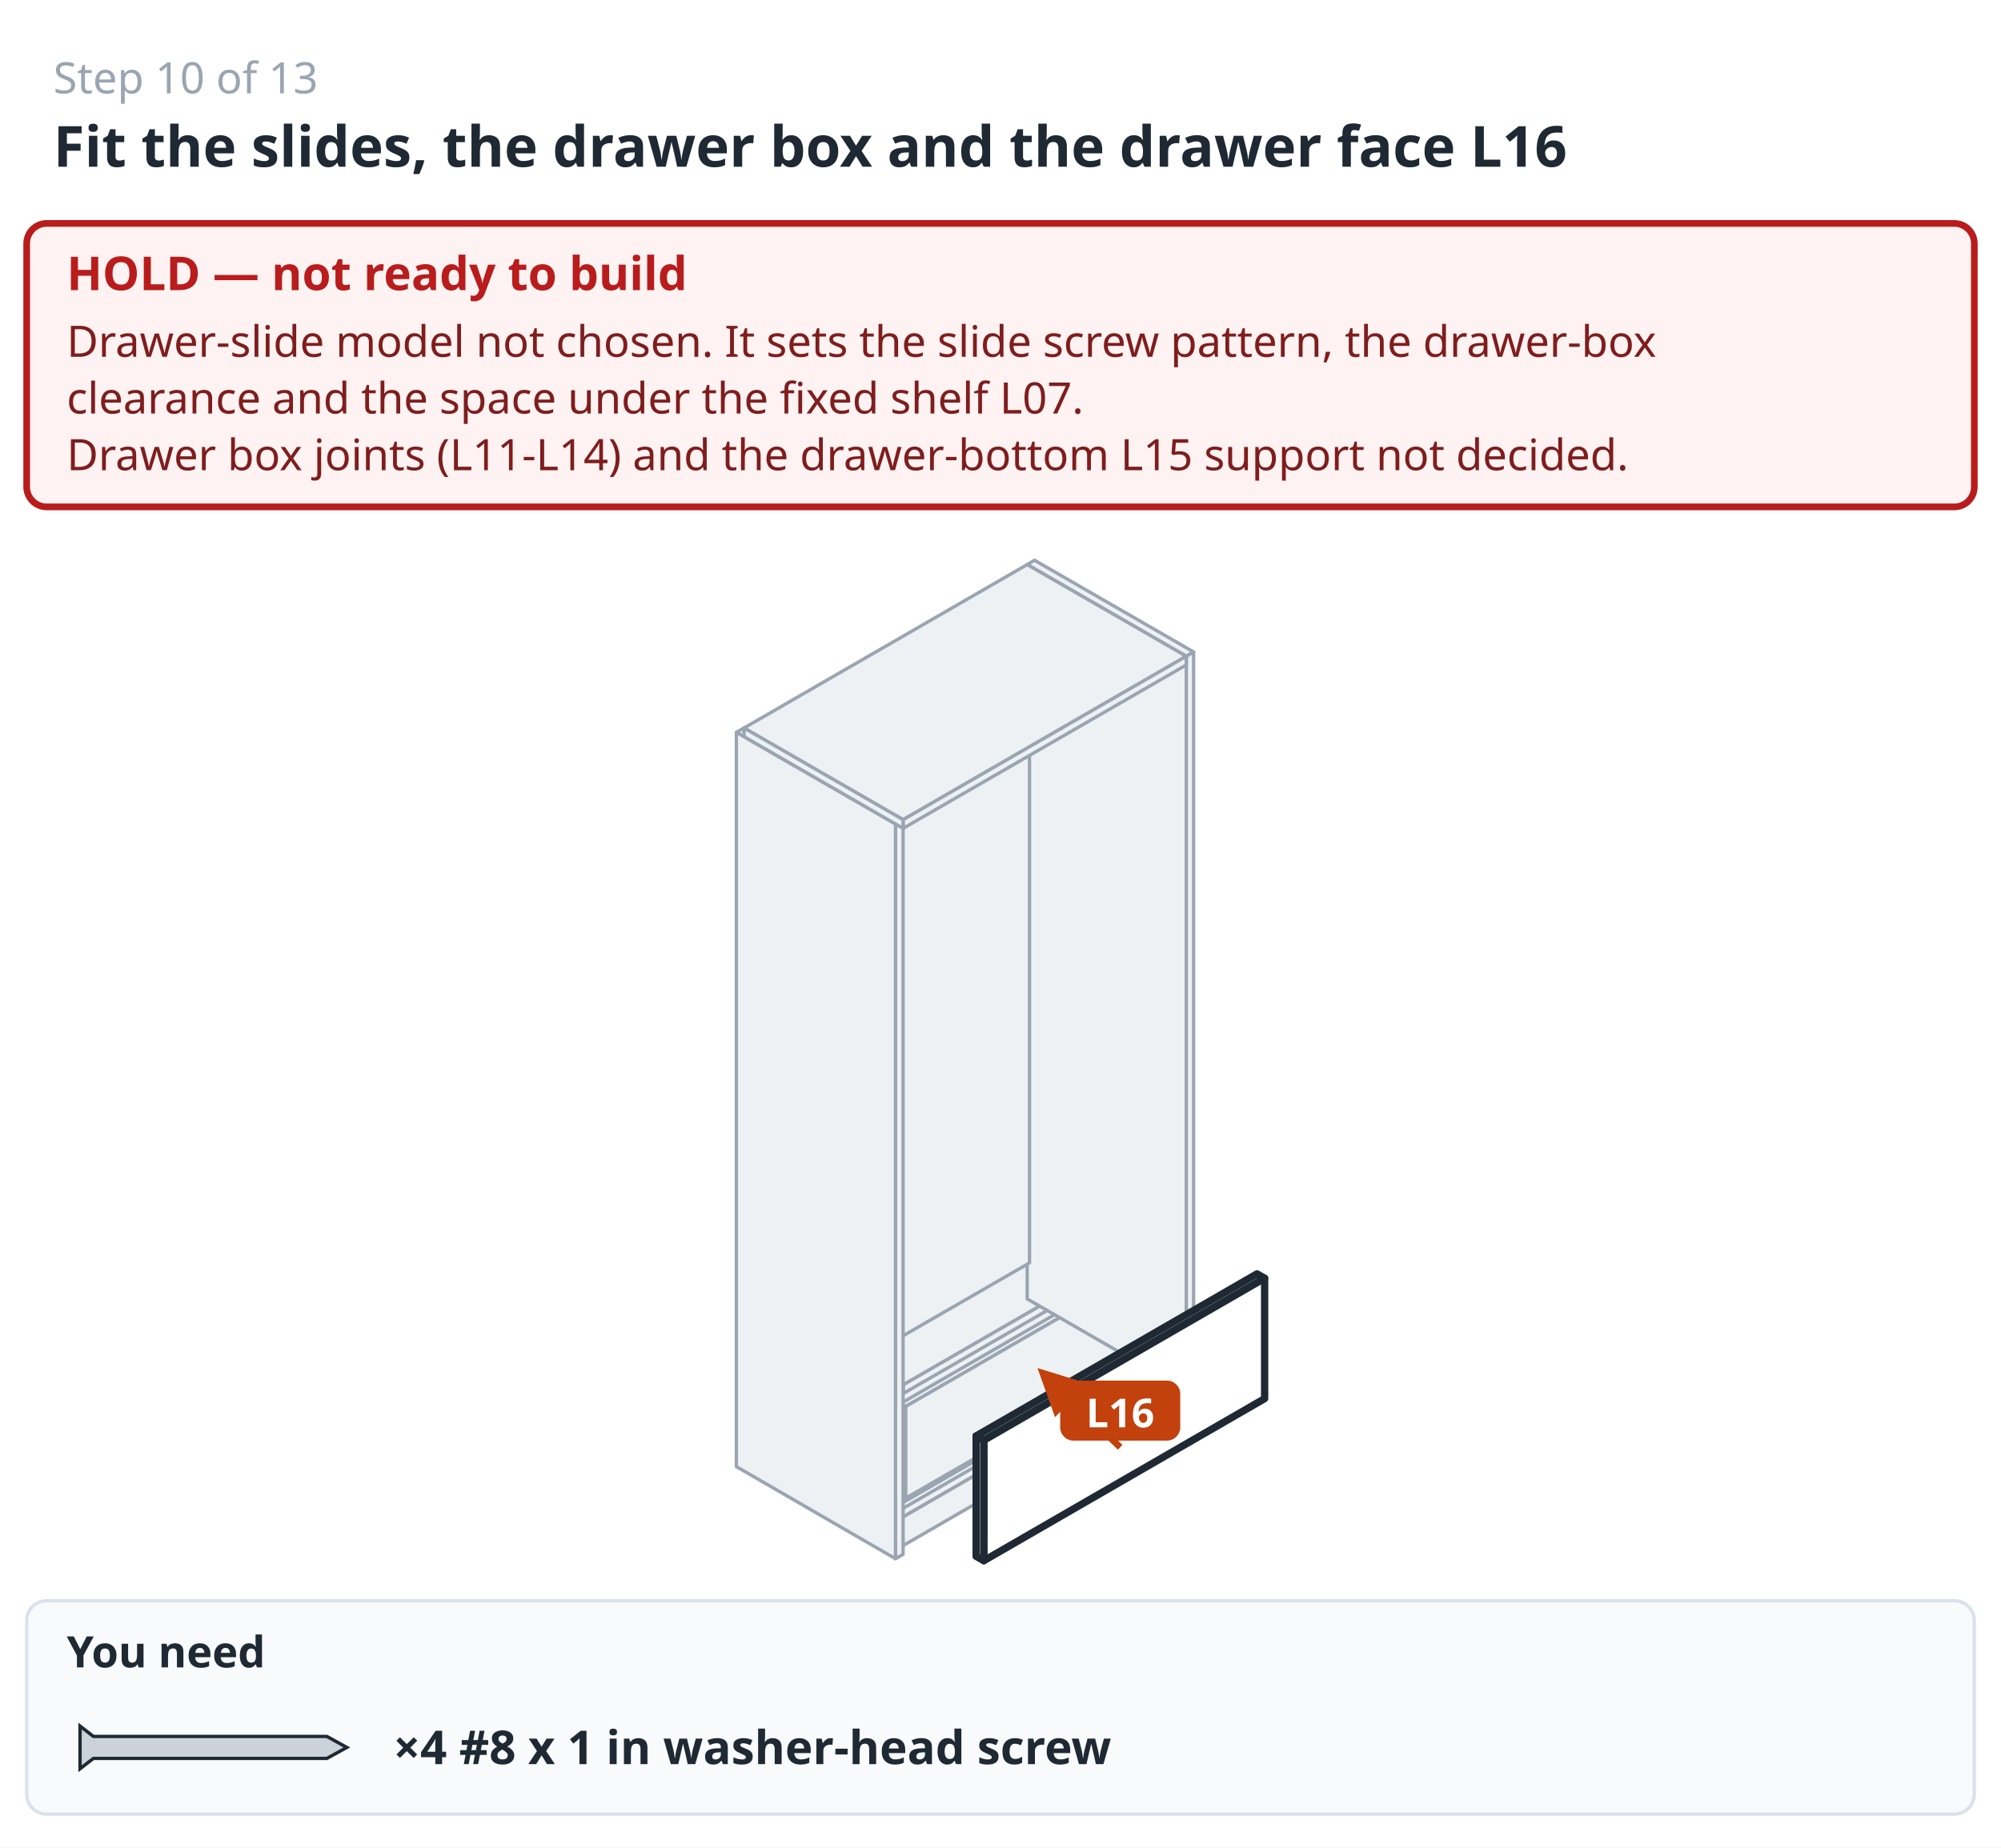
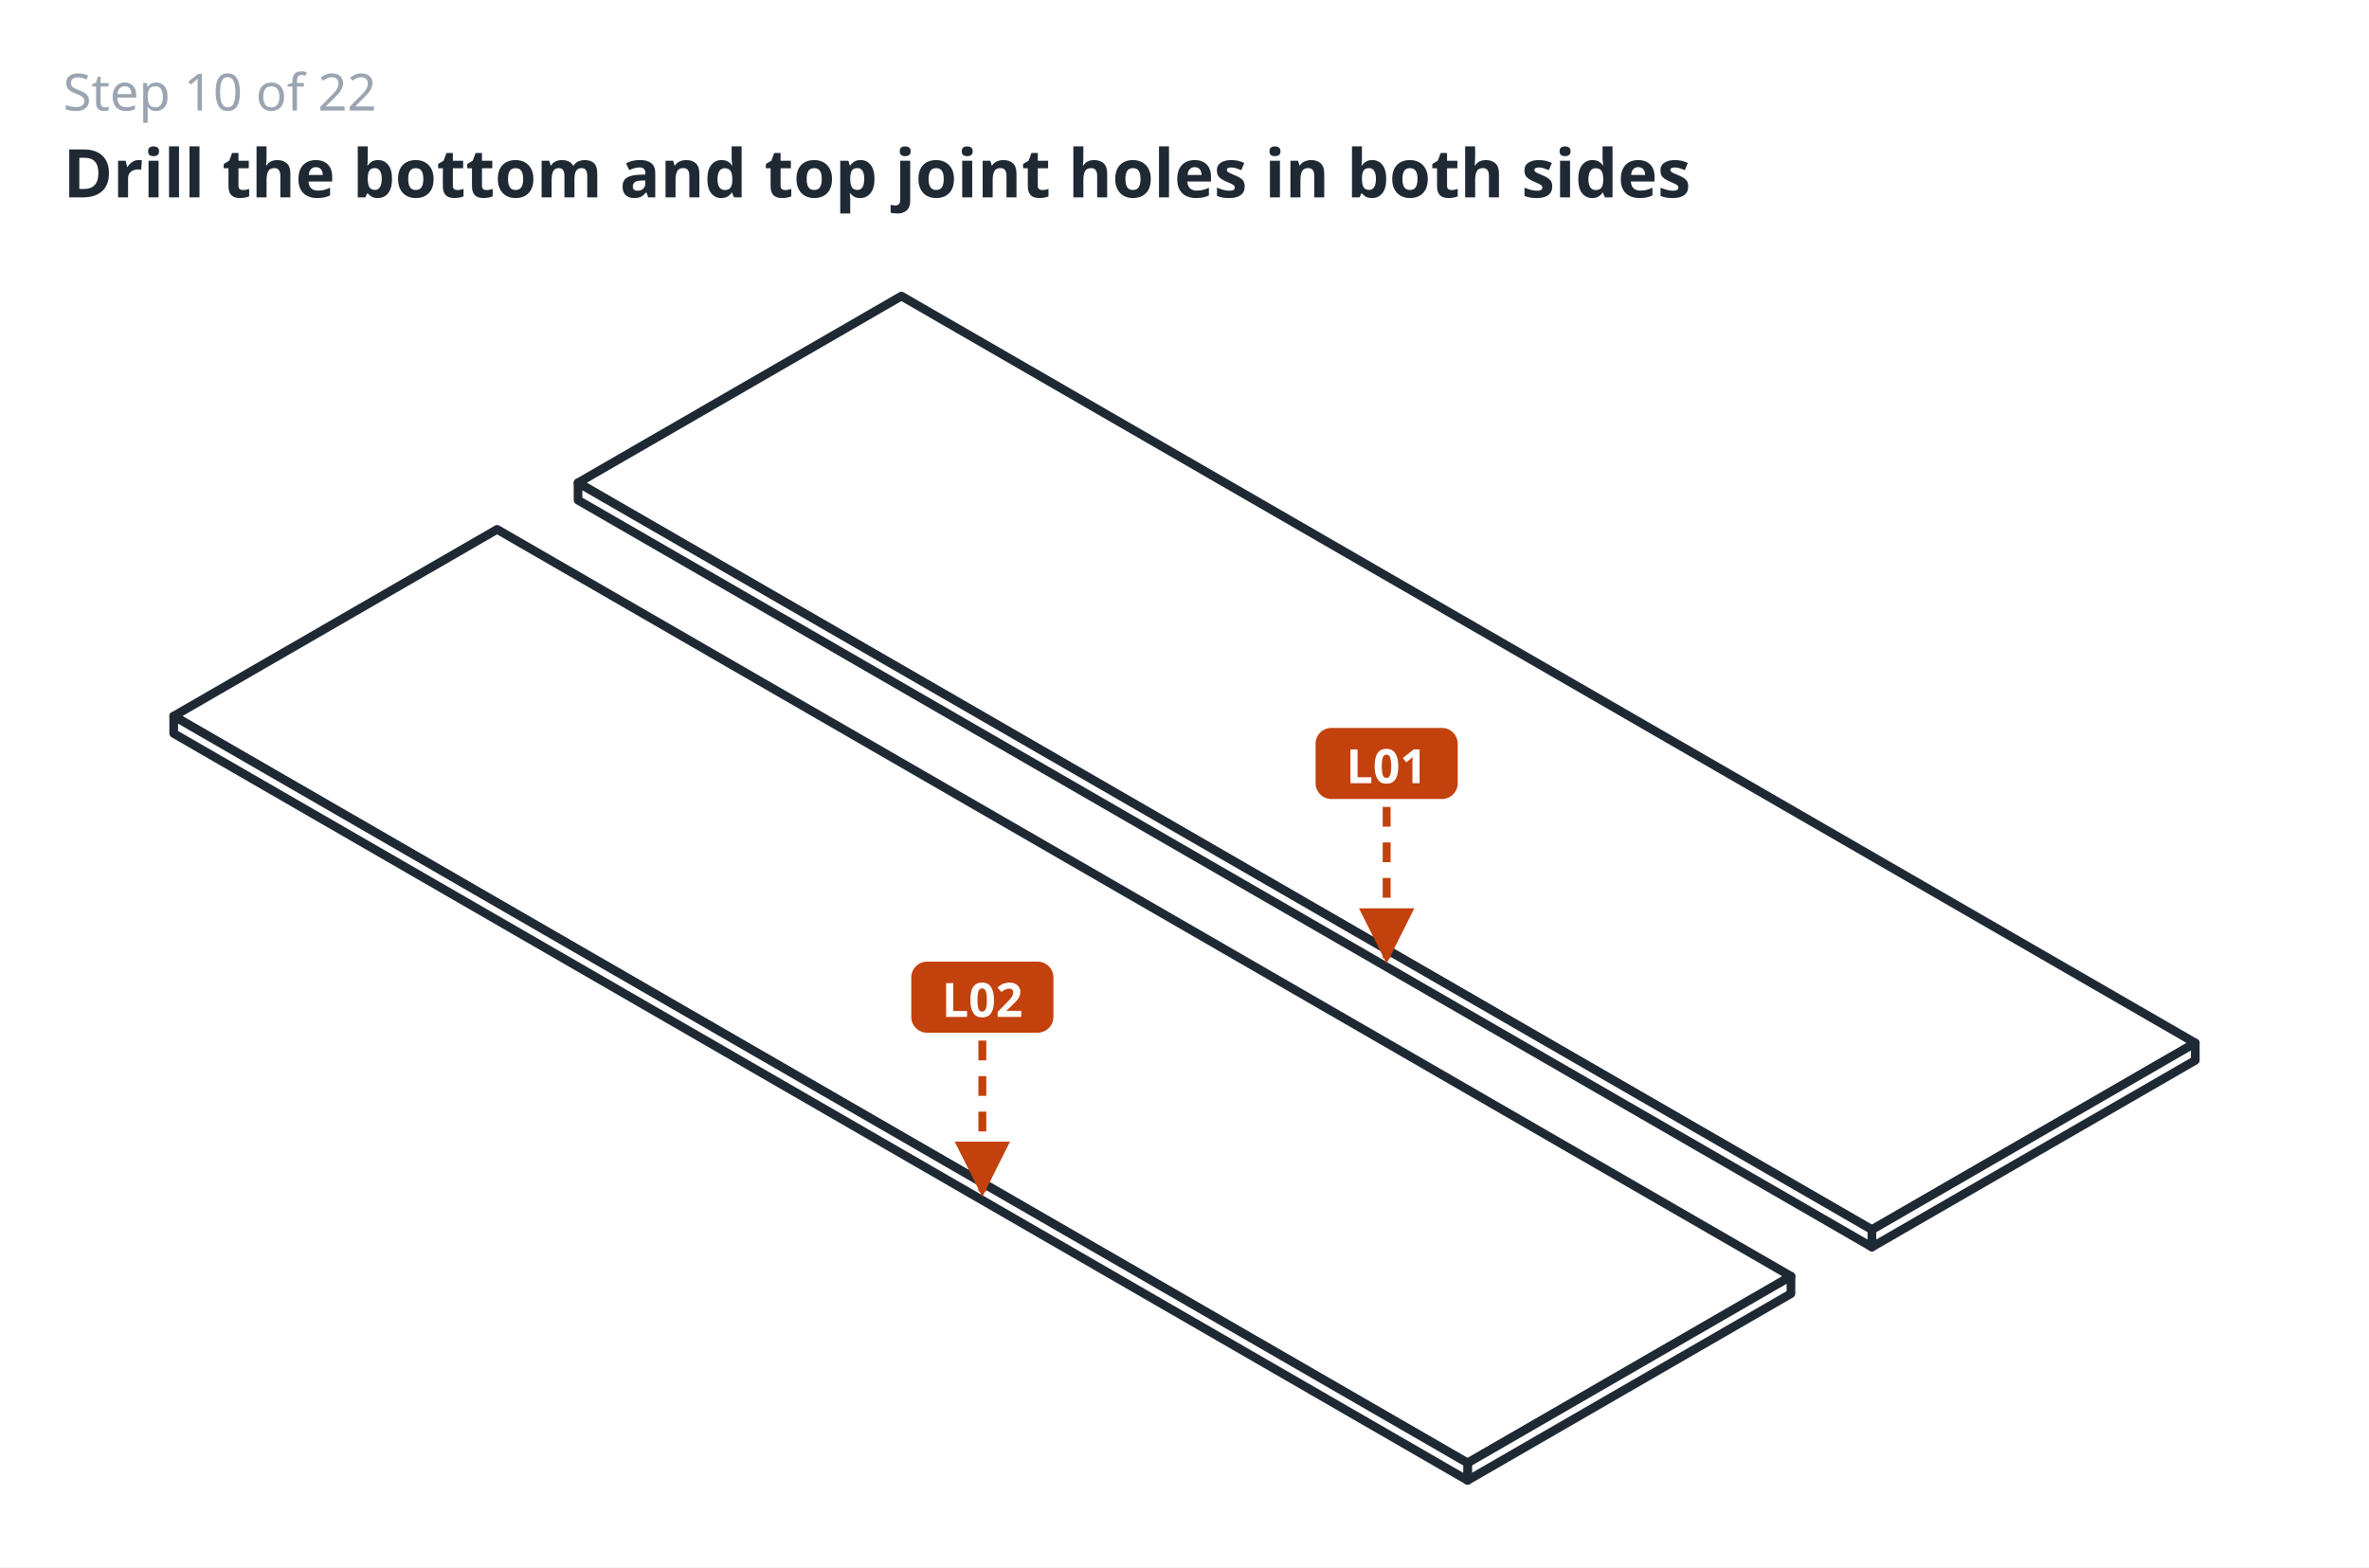
- <svg xmlns="http://www.w3.org/2000/svg" viewBox="0 0 600 554" width="600" height="554" role="img" font-family="system-ui, sans-serif">
+ <svg xmlns="http://www.w3.org/2000/svg" viewBox="0 0 600 397" width="600" height="397" role="img" font-family="system-ui, sans-serif">
  <rect width="100%" height="100%" fill="#fff" />
  <defs>
    <marker id="arrow" viewBox="0 0 10 10" refX="9" refY="5" markerWidth="7" markerHeight="7" orient="auto">
      <path d="M0,0 L10,5 L0,10 z" fill="#c2410c" />
    </marker>
  </defs>
-   <text x="16.0" y="28.0" font-size="13" font-weight="normal" fill="#9aa5b1" text-anchor="start">Step 10 of 13</text>
-   <text x="16.0" y="50.0" font-size="17" font-weight="bold" fill="#1f2933" text-anchor="start">Fit the slides, the drawer box and the drawer face L16</text>
-   <rect x="8" y="67" width="584" height="85" rx="6" fill="#fef2f2" stroke="#b91c1c" stroke-width="2" />
-   <text x="20.0" y="87.0" font-size="14" font-weight="bold" fill="#b91c1c" text-anchor="start">HOLD — not ready to build</text>
-   <text x="20.0" y="107.0" font-size="13" font-weight="normal" fill="#7f1d1d" text-anchor="start">Drawer-slide model not chosen. It sets the slide screw pattern, the drawer-box</text>
-   <text x="20.0" y="124.0" font-size="13" font-weight="normal" fill="#7f1d1d" text-anchor="start">clearance and the space under the fixed shelf L07.</text>
-   <text x="20.0" y="141.0" font-size="13" font-weight="normal" fill="#7f1d1d" text-anchor="start">Drawer box joints (L11-L14) and the drawer-bottom L15 support not decided.</text>
-   <g class="part done" data-part="L11">
-     <polygon points="310.2,351.2 308.8,352.1 350.5,376.2 352.0,375.3" fill="#eef1f4" stroke="#9aa5b1" stroke-width="1" stroke-linejoin="round" />
-     <polygon points="352.0,402.8 350.5,403.7 350.5,376.2 352.0,375.3" fill="#eef1f4" stroke="#9aa5b1" stroke-width="1" stroke-linejoin="round" />
-     <polygon points="308.8,379.6 350.5,403.7 350.5,376.2 308.8,352.1" fill="#eef1f4" stroke="#9aa5b1" stroke-width="1" stroke-linejoin="round" />
+   <text x="16.0" y="28.0" font-size="13" font-weight="normal" fill="#9aa5b1" text-anchor="start">Step 10 of 22</text>
+   <text x="16.0" y="50.0" font-size="17" font-weight="bold" fill="#1f2933" text-anchor="start">Drill the bottom and top joint holes in both sides</text>
+   <g class="part new" data-part="L01">
+     <polygon points="228.3,75.0 146.4,122.3 474.1,311.5 556.0,264.2" fill="#fff" stroke="#1f2933" stroke-width="2.2" stroke-linejoin="round" />
+     <polygon points="556.0,268.6 474.1,315.9 474.1,311.5 556.0,264.2" fill="#fff" stroke="#1f2933" stroke-width="2.2" stroke-linejoin="round" />
+     <polygon points="146.4,126.7 474.1,315.9 474.1,311.5 146.4,122.3" fill="#fff" stroke="#1f2933" stroke-width="2.2" stroke-linejoin="round" />
  </g>
-   <g class="part done" data-part="L13">
-     <polygon points="308.8,352.1 229.8,397.7 231.3,398.5 310.2,352.9" fill="#eef1f4" stroke="#9aa5b1" stroke-width="1" stroke-linejoin="round" />
-     <polygon points="310.2,380.5 231.3,426.1 231.3,398.5 310.2,352.9" fill="#eef1f4" stroke="#9aa5b1" stroke-width="1" stroke-linejoin="round" />
-     <polygon points="229.8,425.2 231.3,426.1 231.3,398.5 229.8,397.7" fill="#eef1f4" stroke="#9aa5b1" stroke-width="1" stroke-linejoin="round" />
-   </g>
-   <g class="part done" data-part="L04">
-     <polygon points="308.0,378.3 223.1,427.4 270.8,454.9 355.7,405.8" fill="#eef1f4" stroke="#9aa5b1" stroke-width="1" stroke-linejoin="round" />
-     <polygon points="355.7,408.4 270.8,457.5 270.8,454.9 355.7,405.8" fill="#eef1f4" stroke="#9aa5b1" stroke-width="1" stroke-linejoin="round" />
-     <polygon points="223.1,429.9 270.8,457.5 270.8,454.9 223.1,427.4" fill="#eef1f4" stroke="#9aa5b1" stroke-width="1" stroke-linejoin="round" />
-   </g>
-   <g class="part done" data-part="L15">
-     <polygon points="310.2,378.8 228.3,426.1 270.0,450.2 352.0,402.8" fill="#eef1f4" stroke="#9aa5b1" stroke-width="1" stroke-linejoin="round" />
-     <polygon points="352.0,403.7 270.0,451.0 270.0,450.2 352.0,402.8" fill="#eef1f4" stroke="#9aa5b1" stroke-width="1" stroke-linejoin="round" />
-     <polygon points="228.3,426.9 270.0,451.0 270.0,450.2 228.3,426.1" fill="#eef1f4" stroke="#9aa5b1" stroke-width="1" stroke-linejoin="round" />
-   </g>
-   <g class="part done" data-part="L05">
-     <polygon points="351.2,405.8 266.3,454.9 268.5,456.2 353.5,407.1" fill="#eef1f4" stroke="#9aa5b1" stroke-width="1" stroke-linejoin="round" />
-     <polygon points="353.5,415.7 268.5,464.8 268.5,456.2 353.5,407.1" fill="#eef1f4" stroke="#9aa5b1" stroke-width="1" stroke-linejoin="round" />
-     <polygon points="266.3,463.5 268.5,464.8 268.5,456.2 266.3,454.9" fill="#eef1f4" stroke="#9aa5b1" stroke-width="1" stroke-linejoin="round" />
-   </g>
-   <g class="part done" data-part="L07">
-     <polygon points="308.8,339.2 223.8,388.2 270.8,415.3 355.7,366.3" fill="#eef1f4" stroke="#9aa5b1" stroke-width="1" stroke-linejoin="round" />
-     <polygon points="355.7,368.9 270.8,417.9 270.8,415.3 355.7,366.3" fill="#eef1f4" stroke="#9aa5b1" stroke-width="1" stroke-linejoin="round" />
-     <polygon points="223.8,390.8 270.8,417.9 270.8,415.3 223.8,388.2" fill="#eef1f4" stroke="#9aa5b1" stroke-width="1" stroke-linejoin="round" />
-   </g>
-   <g class="part done" data-part="L14">
-     <polygon points="349.0,375.3 270.0,420.9 271.5,421.8 350.5,376.2" fill="#eef1f4" stroke="#9aa5b1" stroke-width="1" stroke-linejoin="round" />
-     <polygon points="350.5,403.7 271.5,449.3 271.5,421.8 350.5,376.2" fill="#eef1f4" stroke="#9aa5b1" stroke-width="1" stroke-linejoin="round" />
-     <polygon points="270.0,448.4 271.5,449.3 271.5,421.8 270.0,420.9" fill="#eef1f4" stroke="#9aa5b1" stroke-width="1" stroke-linejoin="round" />
-   </g>
-   <g class="part done" data-part="L01">
-     <polygon points="310.2,168.0 308.0,169.3 355.7,196.8 357.9,195.5" fill="#eef1f4" stroke="#9aa5b1" stroke-width="1" stroke-linejoin="round" />
-     <polygon points="357.9,415.7 355.7,417.0 355.7,196.8 357.9,195.5" fill="#eef1f4" stroke="#9aa5b1" stroke-width="1" stroke-linejoin="round" />
-     <polygon points="308.0,389.5 355.7,417.0 355.7,196.8 308.0,169.3" fill="#eef1f4" stroke="#9aa5b1" stroke-width="1" stroke-linejoin="round" />
-   </g>
-   <g class="part done" data-part="L12">
-     <polygon points="229.8,397.7 228.3,398.5 270.0,422.6 271.5,421.8" fill="#eef1f4" stroke="#9aa5b1" stroke-width="1" stroke-linejoin="round" />
-     <polygon points="271.5,449.3 270.0,450.2 270.0,422.6 271.5,421.8" fill="#eef1f4" stroke="#9aa5b1" stroke-width="1" stroke-linejoin="round" />
-     <polygon points="228.3,426.1 270.0,450.2 270.0,422.6 228.3,398.5" fill="#eef1f4" stroke="#9aa5b1" stroke-width="1" stroke-linejoin="round" />
-   </g>
-   <g class="part new" data-part="L16">
-     <polygon points="376.9,382.0 292.7,430.6 295.0,431.9 379.2,383.3" fill="#fff" stroke="#1f2933" stroke-width="2.2" stroke-linejoin="round" />
-     <polygon points="379.2,419.4 295.0,468.0 295.0,431.9 379.2,383.3" fill="#fff" stroke="#1f2933" stroke-width="2.2" stroke-linejoin="round" />
-     <polygon points="292.7,466.7 295.0,468.0 295.0,431.9 292.7,430.6" fill="#fff" stroke="#1f2933" stroke-width="2.2" stroke-linejoin="round" />
-   </g>
-   <g class="part done" data-part="L06">
-     <polygon points="307.9,172.0 223.2,221.0 223.9,221.4 308.7,172.5" fill="#eef1f4" stroke="#9aa5b1" stroke-width="1" stroke-linejoin="round" />
-     <polygon points="308.7,378.7 223.9,427.6 223.9,221.4 308.7,172.5" fill="#eef1f4" stroke="#9aa5b1" stroke-width="1" stroke-linejoin="round" />
-     <polygon points="223.2,427.2 223.9,427.6 223.9,221.4 223.2,221.0" fill="#eef1f4" stroke="#9aa5b1" stroke-width="1" stroke-linejoin="round" />
-   </g>
-   <g class="part done" data-part="L02">
-     <polygon points="223.1,218.3 220.8,219.6 268.5,247.1 270.8,245.8" fill="#eef1f4" stroke="#9aa5b1" stroke-width="1" stroke-linejoin="round" />
-     <polygon points="270.8,466.1 268.5,467.4 268.5,247.1 270.8,245.8" fill="#eef1f4" stroke="#9aa5b1" stroke-width="1" stroke-linejoin="round" />
-     <polygon points="220.8,439.8 268.5,467.4 268.5,247.1 220.8,219.6" fill="#eef1f4" stroke="#9aa5b1" stroke-width="1" stroke-linejoin="round" />
-   </g>
-   <g class="part done" data-part="L03">
-     <polygon points="308.0,169.3 223.1,218.3 270.8,245.8 355.7,196.8" fill="#eef1f4" stroke="#9aa5b1" stroke-width="1" stroke-linejoin="round" />
-     <polygon points="355.7,199.4 270.8,248.4 270.8,245.8 355.7,196.8" fill="#eef1f4" stroke="#9aa5b1" stroke-width="1" stroke-linejoin="round" />
-     <polygon points="223.1,220.9 270.8,248.4 270.8,245.8 223.1,218.3" fill="#eef1f4" stroke="#9aa5b1" stroke-width="1" stroke-linejoin="round" />
+   <g class="part new" data-part="L02">
+     <polygon points="125.9,134.1 44.0,181.4 371.7,370.6 453.6,323.3" fill="#fff" stroke="#1f2933" stroke-width="2.2" stroke-linejoin="round" />
+     <polygon points="453.6,327.7 371.7,375.0 371.7,370.6 453.6,323.3" fill="#fff" stroke="#1f2933" stroke-width="2.2" stroke-linejoin="round" />
+     <polygon points="44.0,185.8 371.7,375.0 371.7,370.6 44.0,181.4" fill="#fff" stroke="#1f2933" stroke-width="2.2" stroke-linejoin="round" />
  </g>
  <g class="labels">
-     <line x1="335.9" y1="434.0" x2="312.1" y2="411.2" stroke="#c2410c" stroke-width="2" stroke-dasharray="5 4" marker-end="url(#arrow)" />
-     <rect x="317.9" y="414.0" width="36" height="18" rx="4" fill="#c2410c" />
-     <text x="335.9" y="428.0" font-size="12" font-weight="bold" fill="#fff" text-anchor="middle">L16</text>
+     <line x1="351.2" y1="204.4" x2="351.2" y2="242.7" stroke="#c2410c" stroke-width="2" stroke-dasharray="5 4" marker-end="url(#arrow)" />
+     <rect x="333.2" y="184.4" width="36" height="18" rx="4" fill="#c2410c" />
+     <text x="351.2" y="198.4" font-size="12" font-weight="bold" fill="#fff" text-anchor="middle">L01</text>
+     <line x1="248.8" y1="263.6" x2="248.8" y2="301.8" stroke="#c2410c" stroke-width="2" stroke-dasharray="5 4" marker-end="url(#arrow)" />
+     <rect x="230.8" y="243.6" width="36" height="18" rx="4" fill="#c2410c" />
+     <text x="248.8" y="257.6" font-size="12" font-weight="bold" fill="#fff" text-anchor="middle">L02</text>
  </g>
-   <rect x="8" y="480" width="584" height="64" rx="6" fill="#f8fafc" stroke="#d9e2ec" />
-   <text x="20.0" y="500.0" font-size="13" font-weight="bold" fill="#1f2933" text-anchor="start">You need</text>
-   <path d="M24.0,517.6 L28.0,520.7 L98.0,520.7 L104.0,524.0 L98.0,527.3 L28.0,527.3 L24.0,530.4 z" fill="#cbd2d9" stroke="#1f2933" />
-   <text x="118.0" y="529.0" font-size="14" font-weight="bold" fill="#1f2933" text-anchor="start">×4  #8 x 1 in washer-head screw</text>
</svg>
